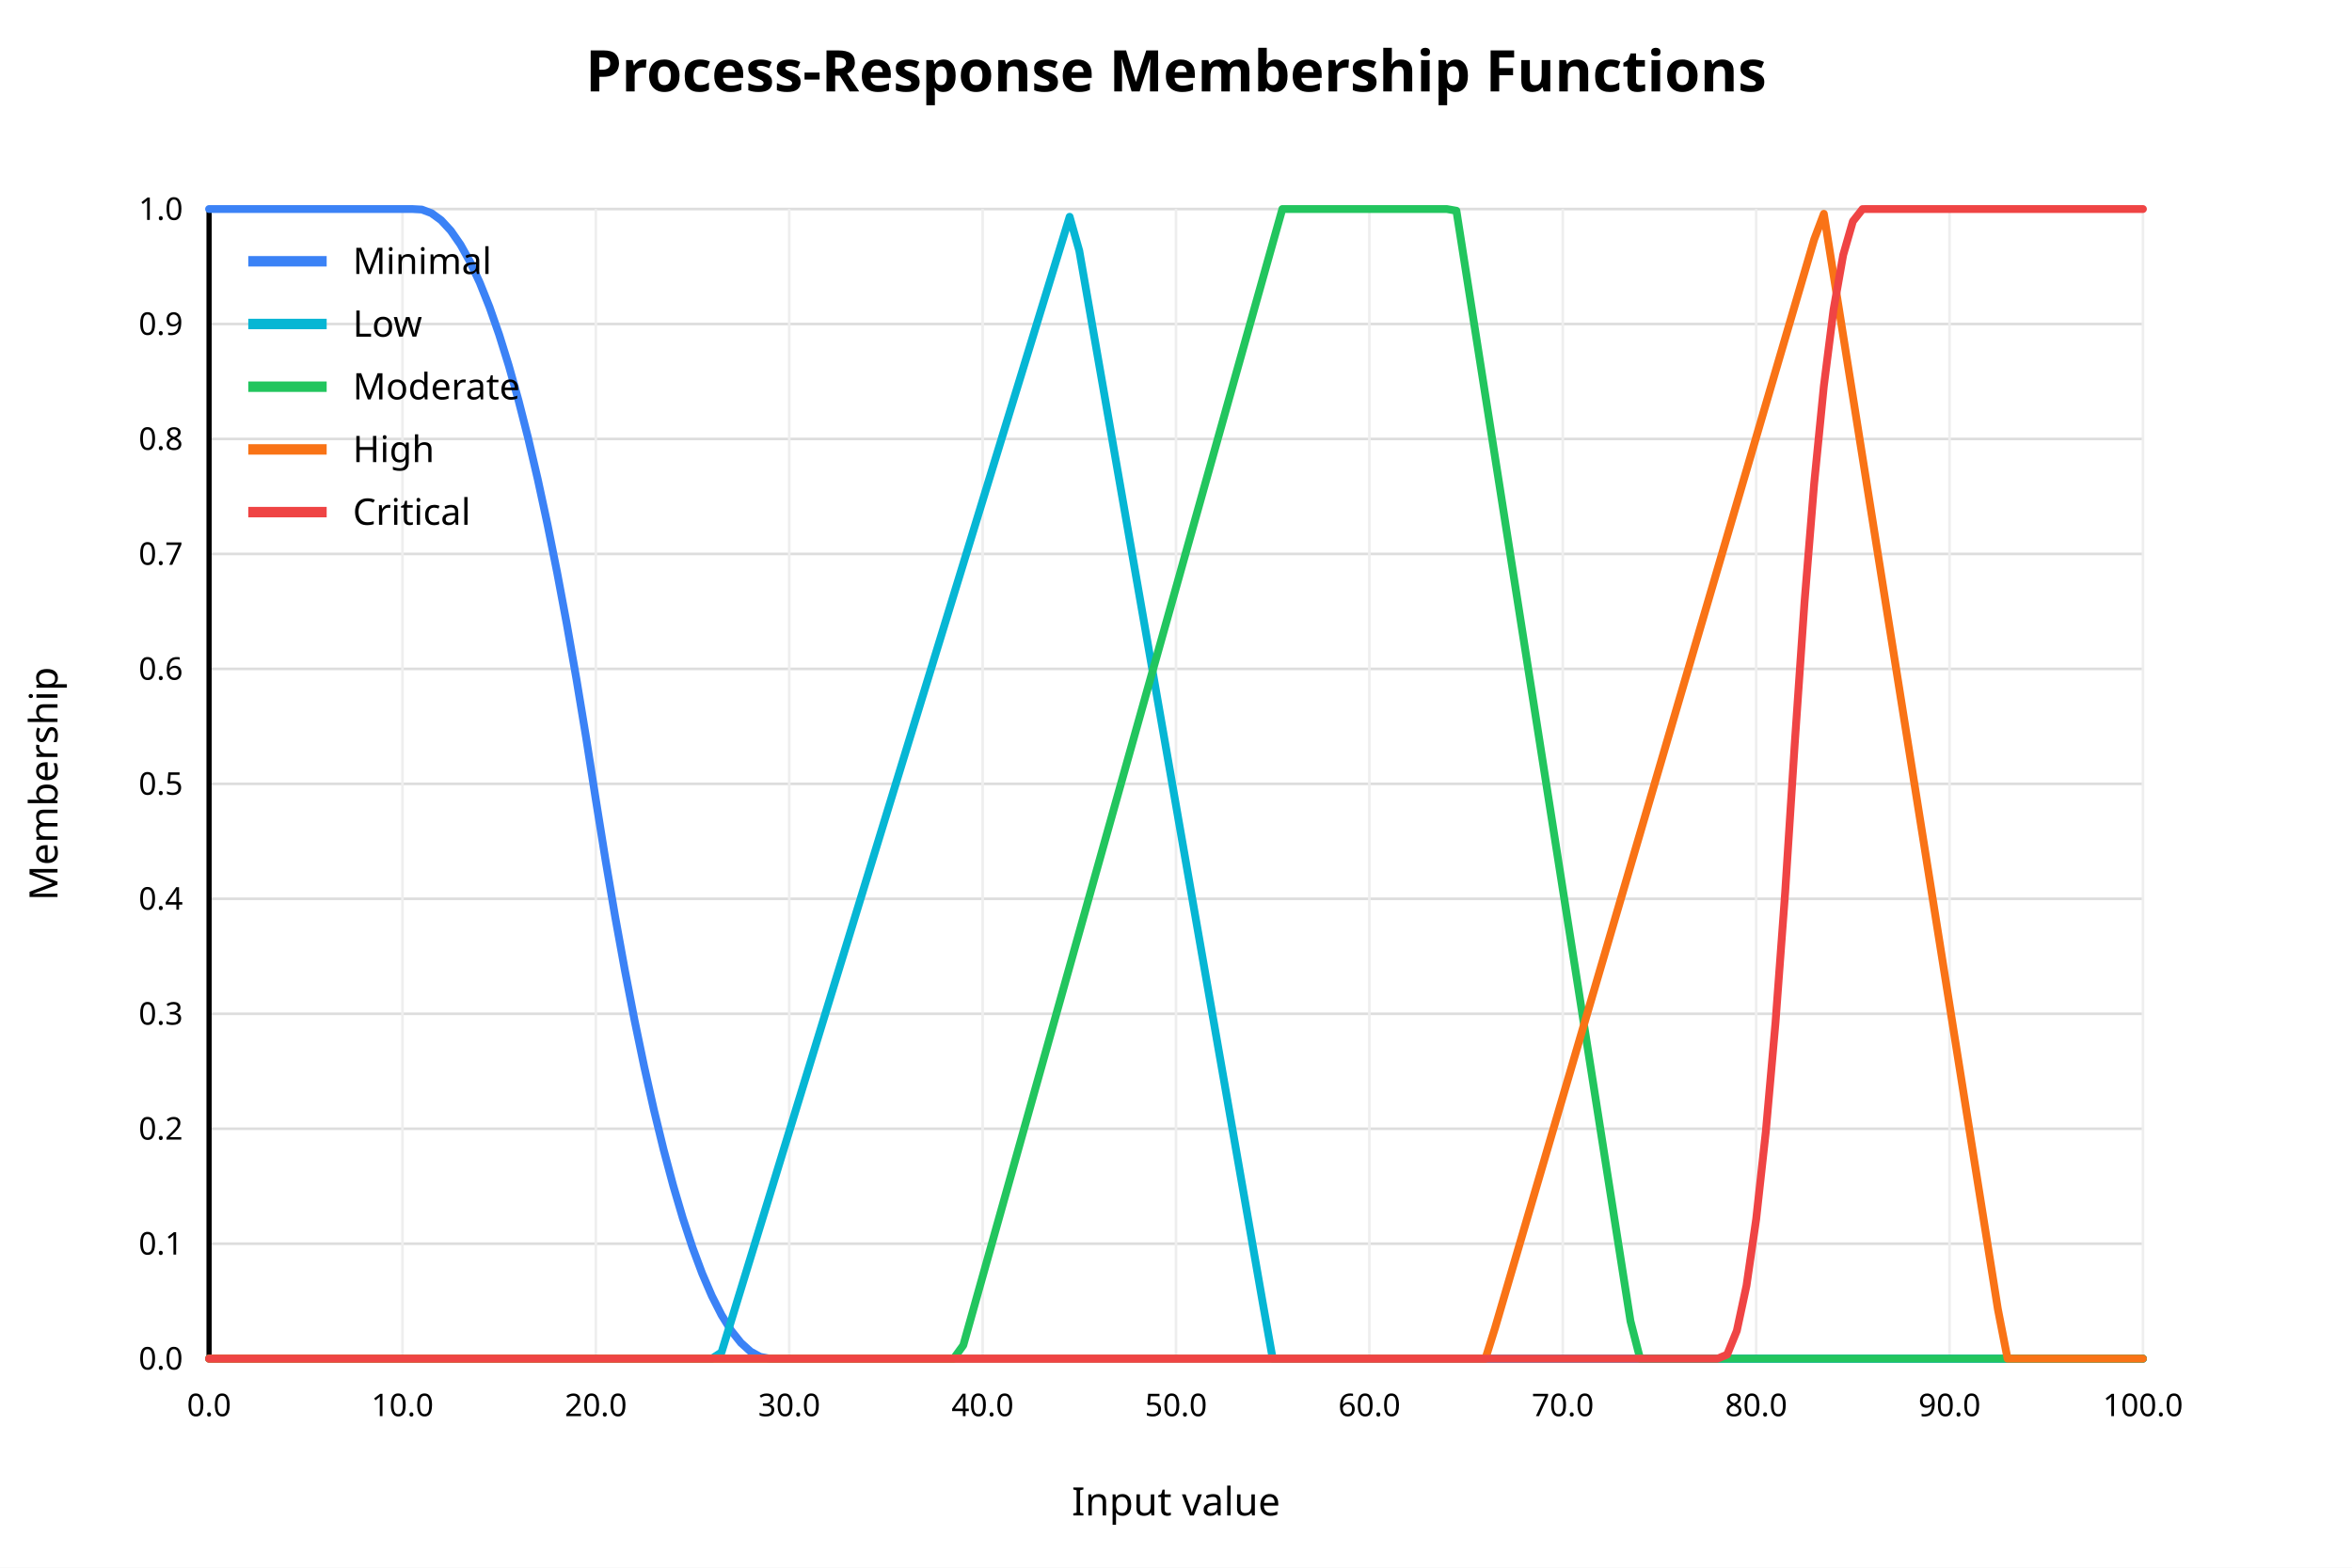
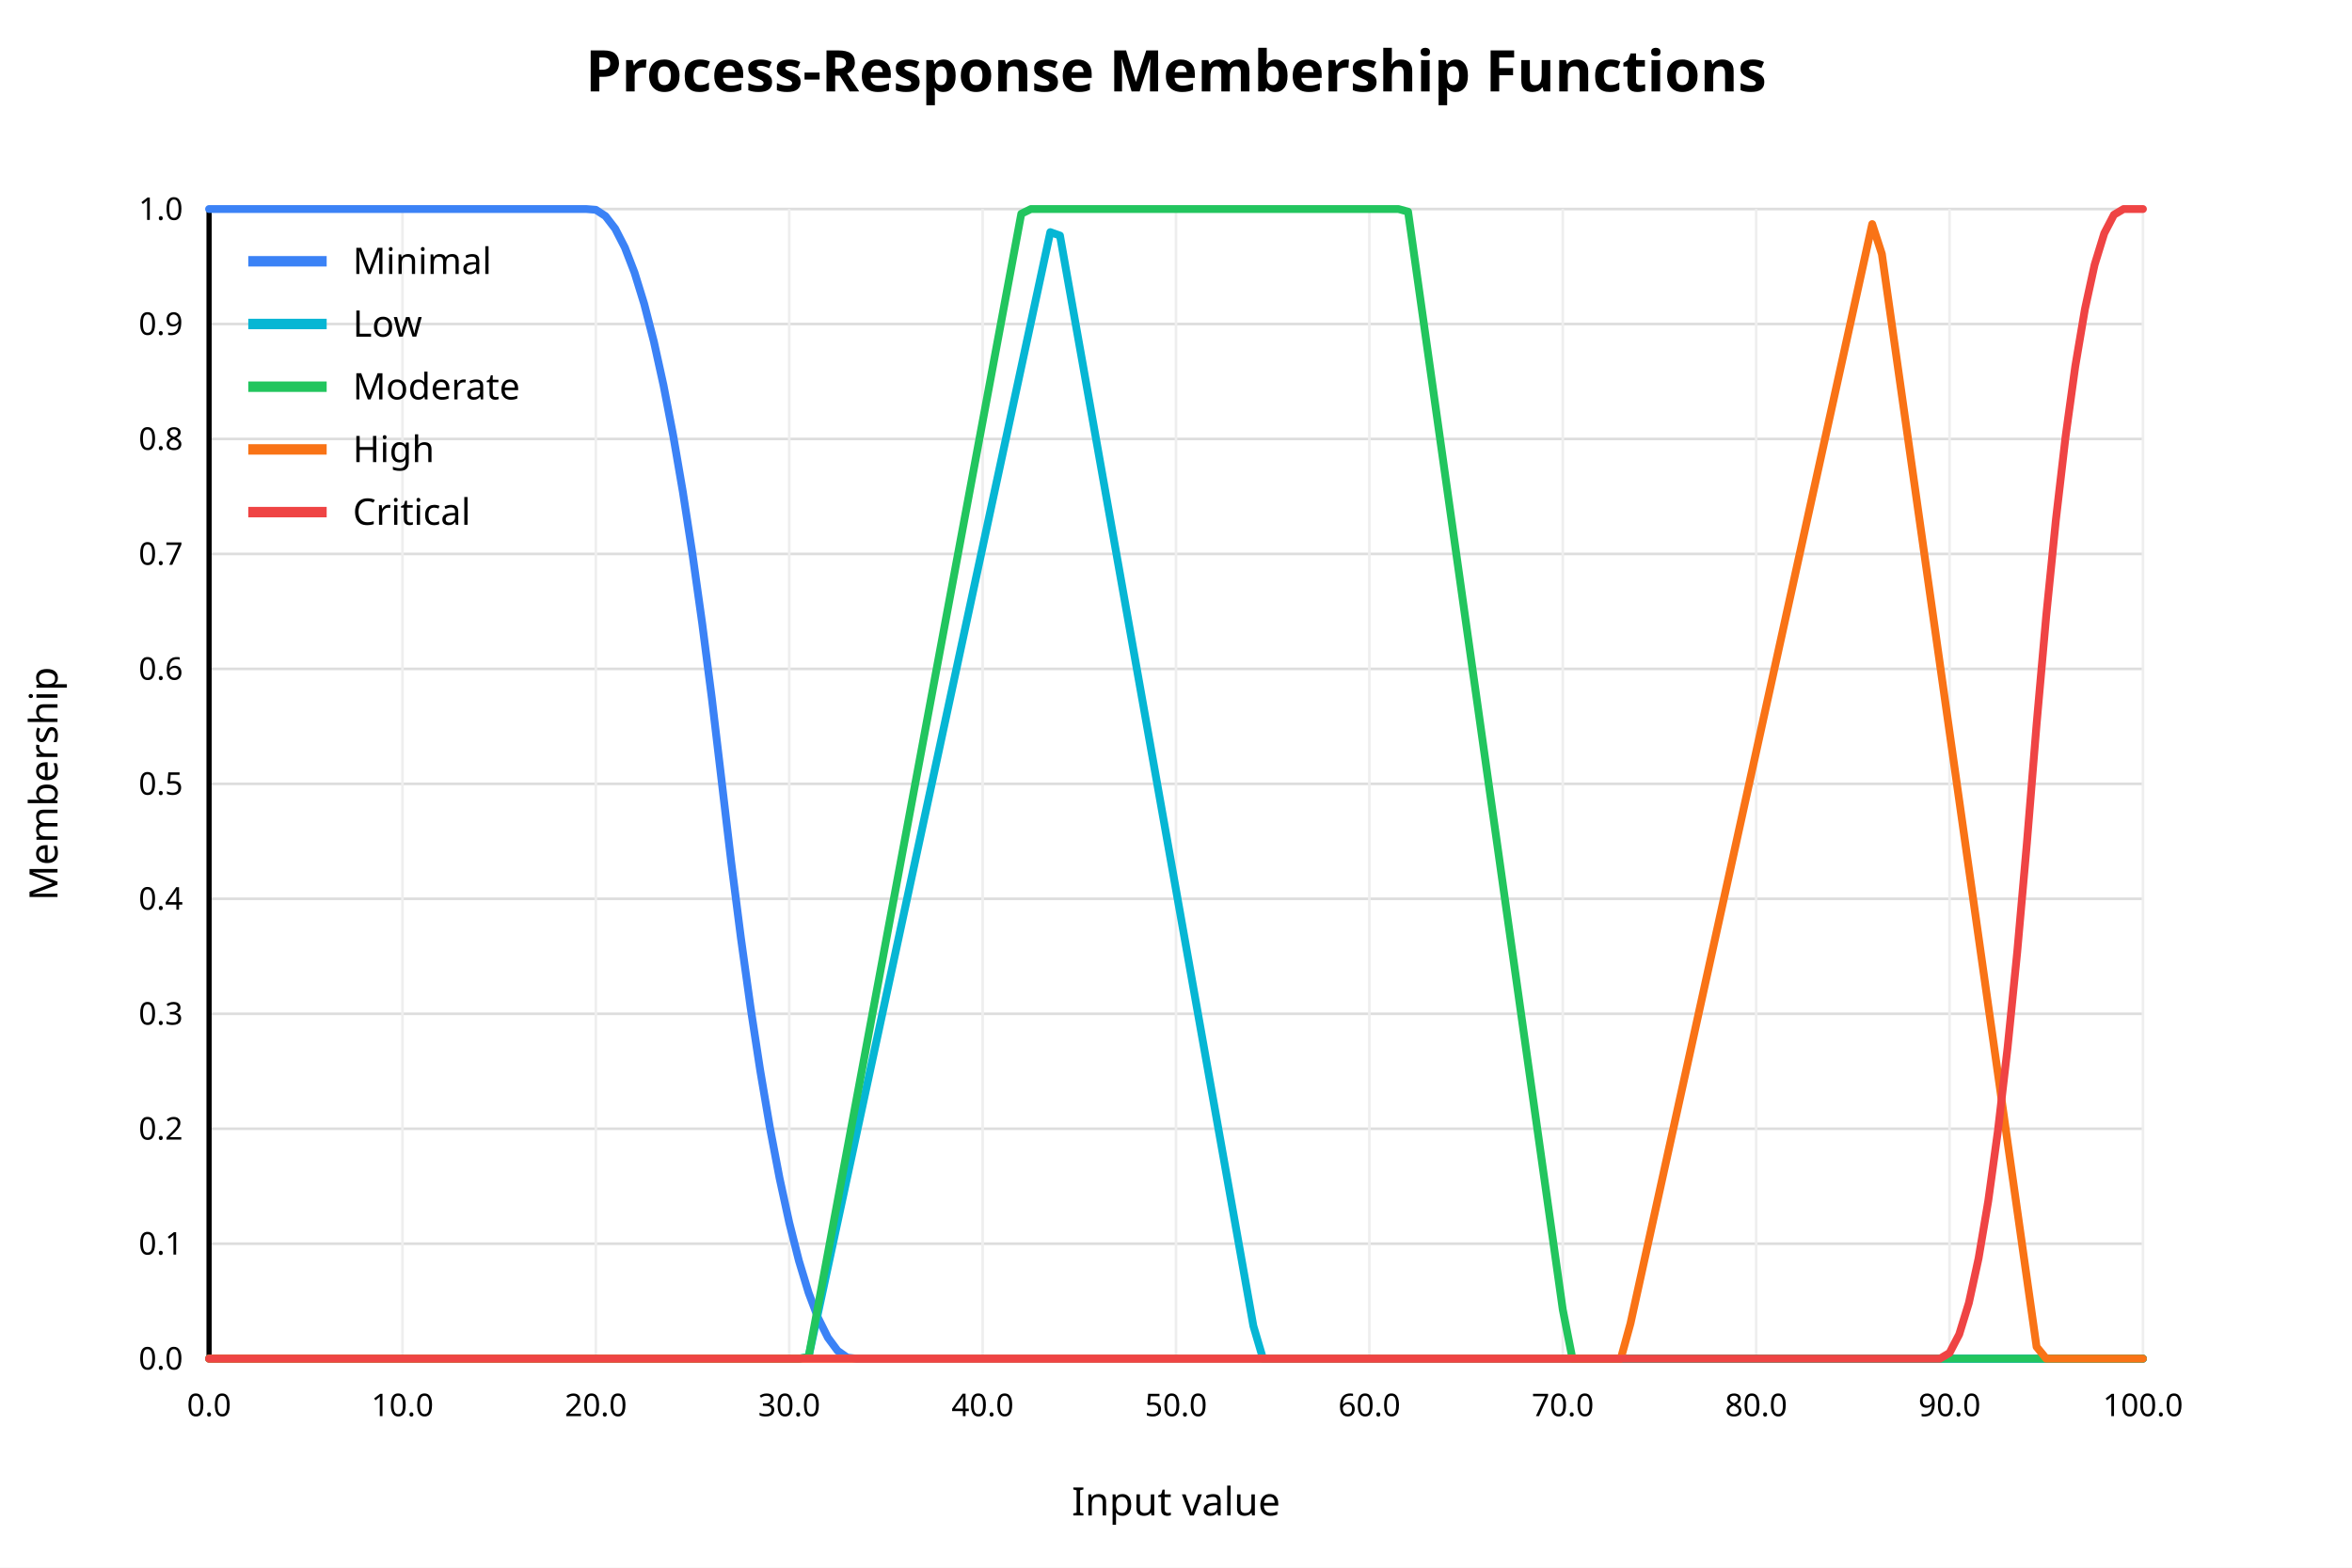
<svg xmlns="http://www.w3.org/2000/svg" width="900" height="600" viewBox="0 0 900 600">
  <rect x="0" y="0" width="900" height="600" fill="white" />
  <text x="450" y="35" text-anchor="middle" font-family="sans-serif" font-size="22" font-weight="bold" fill="black">Process-Response Membership Functions</text>
  <line x1="80" y1="520.00" x2="820" y2="520.00" stroke="#dddddd" stroke-width="1" />
  <text x="70" y="520.00" text-anchor="end" dominant-baseline="middle" font-family="sans-serif" font-size="12" fill="black">0.0</text>
  <line x1="80" y1="476.00" x2="820" y2="476.00" stroke="#dddddd" stroke-width="1" />
  <text x="70" y="476.00" text-anchor="end" dominant-baseline="middle" font-family="sans-serif" font-size="12" fill="black">0.1</text>
  <line x1="80" y1="432.00" x2="820" y2="432.00" stroke="#dddddd" stroke-width="1" />
  <text x="70" y="432.00" text-anchor="end" dominant-baseline="middle" font-family="sans-serif" font-size="12" fill="black">0.2</text>
  <line x1="80" y1="388.00" x2="820" y2="388.00" stroke="#dddddd" stroke-width="1" />
  <text x="70" y="388.00" text-anchor="end" dominant-baseline="middle" font-family="sans-serif" font-size="12" fill="black">0.3</text>
  <line x1="80" y1="344.00" x2="820" y2="344.00" stroke="#dddddd" stroke-width="1" />
  <text x="70" y="344.00" text-anchor="end" dominant-baseline="middle" font-family="sans-serif" font-size="12" fill="black">0.4</text>
  <line x1="80" y1="300.00" x2="820" y2="300.00" stroke="#dddddd" stroke-width="1" />
  <text x="70" y="300.00" text-anchor="end" dominant-baseline="middle" font-family="sans-serif" font-size="12" fill="black">0.5</text>
  <line x1="80" y1="256.00" x2="820" y2="256.00" stroke="#dddddd" stroke-width="1" />
  <text x="70" y="256.00" text-anchor="end" dominant-baseline="middle" font-family="sans-serif" font-size="12" fill="black">0.6</text>
  <line x1="80" y1="212.00" x2="820" y2="212.00" stroke="#dddddd" stroke-width="1" />
  <text x="70" y="212.00" text-anchor="end" dominant-baseline="middle" font-family="sans-serif" font-size="12" fill="black">0.7</text>
  <line x1="80" y1="168.00" x2="820" y2="168.00" stroke="#dddddd" stroke-width="1" />
  <text x="70" y="168.00" text-anchor="end" dominant-baseline="middle" font-family="sans-serif" font-size="12" fill="black">0.8</text>
  <line x1="80" y1="124.00" x2="820" y2="124.00" stroke="#dddddd" stroke-width="1" />
  <text x="70" y="124.00" text-anchor="end" dominant-baseline="middle" font-family="sans-serif" font-size="12" fill="black">0.9</text>
  <line x1="80" y1="80.00" x2="820" y2="80.00" stroke="#dddddd" stroke-width="1" />
  <text x="70" y="80.00" text-anchor="end" dominant-baseline="middle" font-family="sans-serif" font-size="12" fill="black">1.0</text>
  <line x1="80.00" y1="80" x2="80.00" y2="520" stroke="#eeeeee" stroke-width="1" />
  <text x="80.00" y="542" text-anchor="middle" font-family="sans-serif" font-size="12" fill="black">0.0</text>
  <line x1="154.00" y1="80" x2="154.00" y2="520" stroke="#eeeeee" stroke-width="1" />
  <text x="154.00" y="542" text-anchor="middle" font-family="sans-serif" font-size="12" fill="black">10.0</text>
  <line x1="228.00" y1="80" x2="228.00" y2="520" stroke="#eeeeee" stroke-width="1" />
  <text x="228.00" y="542" text-anchor="middle" font-family="sans-serif" font-size="12" fill="black">20.0</text>
  <line x1="302.00" y1="80" x2="302.00" y2="520" stroke="#eeeeee" stroke-width="1" />
  <text x="302.00" y="542" text-anchor="middle" font-family="sans-serif" font-size="12" fill="black">30.0</text>
  <line x1="376.00" y1="80" x2="376.00" y2="520" stroke="#eeeeee" stroke-width="1" />
  <text x="376.00" y="542" text-anchor="middle" font-family="sans-serif" font-size="12" fill="black">40.0</text>
  <line x1="450.00" y1="80" x2="450.00" y2="520" stroke="#eeeeee" stroke-width="1" />
  <text x="450.00" y="542" text-anchor="middle" font-family="sans-serif" font-size="12" fill="black">50.0</text>
  <line x1="524.00" y1="80" x2="524.00" y2="520" stroke="#eeeeee" stroke-width="1" />
  <text x="524.00" y="542" text-anchor="middle" font-family="sans-serif" font-size="12" fill="black">60.0</text>
  <line x1="598.00" y1="80" x2="598.00" y2="520" stroke="#eeeeee" stroke-width="1" />
  <text x="598.00" y="542" text-anchor="middle" font-family="sans-serif" font-size="12" fill="black">70.0</text>
  <line x1="672.00" y1="80" x2="672.00" y2="520" stroke="#eeeeee" stroke-width="1" />
  <text x="672.00" y="542" text-anchor="middle" font-family="sans-serif" font-size="12" fill="black">80.0</text>
  <line x1="746.00" y1="80" x2="746.00" y2="520" stroke="#eeeeee" stroke-width="1" />
  <text x="746.00" y="542" text-anchor="middle" font-family="sans-serif" font-size="12" fill="black">90.0</text>
  <line x1="820.00" y1="80" x2="820.00" y2="520" stroke="#eeeeee" stroke-width="1" />
  <text x="820.00" y="542" text-anchor="middle" font-family="sans-serif" font-size="12" fill="black">100.0</text>
  <line x1="80" y1="520" x2="820" y2="520" stroke="black" stroke-width="2" />
  <line x1="80" y1="80" x2="80" y2="520" stroke="black" stroke-width="2" />
  <text x="450" y="580" text-anchor="middle" font-family="sans-serif" font-size="15" fill="black">Input value</text>
  <text x="22" y="300" text-anchor="middle" font-family="sans-serif" font-size="15" fill="black" transform="rotate(-90 22 300)">Membership</text>
-   <polyline fill="none" stroke="#3b82f6" stroke-width="3" stroke-linejoin="round" stroke-linecap="round" points="80.00,80.00 83.70,80.00 87.40,80.00 91.10,80.00 94.80,80.00 98.50,80.00 102.20,80.00 105.90,80.00 109.60,80.00 113.30,80.00 117.00,80.00 120.70,80.00 124.40,80.00 128.10,80.00 131.80,80.00 135.50,80.00 139.20,80.00 142.90,80.00 146.60,80.00 150.30,80.00 154.00,80.00 157.70,80.00 161.40,80.20 165.10,81.58 168.80,84.28 172.50,88.29 176.20,93.62 179.90,100.26 183.60,108.22 187.30,117.49 191.00,128.07 194.70,139.97 198.40,153.18 202.10,167.71 205.80,183.55 209.50,200.70 213.20,219.17 216.90,238.95 220.60,260.05 224.30,282.46 228.00,306.10 231.70,329.16 235.40,350.90 239.10,371.32 242.80,390.43 246.50,408.23 250.20,424.71 253.90,439.88 257.60,453.74 261.30,466.28 265.00,477.50 268.70,487.42 272.40,496.01 276.10,503.30 279.80,509.27 283.50,513.92 287.20,517.26 290.90,519.29 294.60,520.00 298.30,520.00 302.00,520.00 305.70,520.00 309.40,520.00 313.10,520.00 316.80,520.00 320.50,520.00 324.20,520.00 327.90,520.00 331.60,520.00 335.30,520.00 339.00,520.00 342.70,520.00 346.40,520.00 350.10,520.00 353.80,520.00 357.50,520.00 361.20,520.00 364.90,520.00 368.60,520.00 372.30,520.00 376.00,520.00 379.70,520.00 383.40,520.00 387.10,520.00 390.80,520.00 394.50,520.00 398.20,520.00 401.90,520.00 405.60,520.00 409.30,520.00 413.00,520.00 416.70,520.00 420.40,520.00 424.10,520.00 427.80,520.00 431.50,520.00 435.20,520.00 438.90,520.00 442.60,520.00 446.30,520.00 450.00,520.00 453.70,520.00 457.40,520.00 461.10,520.00 464.80,520.00 468.50,520.00 472.20,520.00 475.90,520.00 479.60,520.00 483.30,520.00 487.00,520.00 490.70,520.00 494.40,520.00 498.10,520.00 501.80,520.00 505.50,520.00 509.20,520.00 512.90,520.00 516.60,520.00 520.30,520.00 524.00,520.00 527.70,520.00 531.40,520.00 535.10,520.00 538.80,520.00 542.50,520.00 546.20,520.00 549.90,520.00 553.60,520.00 557.30,520.00 561.00,520.00 564.70,520.00 568.40,520.00 572.10,520.00 575.80,520.00 579.50,520.00 583.20,520.00 586.90,520.00 590.60,520.00 594.30,520.00 598.00,520.00 601.70,520.00 605.40,520.00 609.10,520.00 612.80,520.00 616.50,520.00 620.20,520.00 623.90,520.00 627.60,520.00 631.30,520.00 635.00,520.00 638.70,520.00 642.40,520.00 646.10,520.00 649.80,520.00 653.50,520.00 657.20,520.00 660.90,520.00 664.60,520.00 668.30,520.00 672.00,520.00 675.70,520.00 679.40,520.00 683.10,520.00 686.80,520.00 690.50,520.00 694.20,520.00 697.90,520.00 701.60,520.00 705.30,520.00 709.00,520.00 712.70,520.00 716.40,520.00 720.10,520.00 723.80,520.00 727.50,520.00 731.20,520.00 734.90,520.00 738.60,520.00 742.30,520.00 746.00,520.00 749.70,520.00 753.40,520.00 757.10,520.00 760.80,520.00 764.50,520.00 768.20,520.00 771.90,520.00 775.60,520.00 779.30,520.00 783.00,520.00 786.70,520.00 790.40,520.00 794.10,520.00 797.80,520.00 801.50,520.00 805.20,520.00 808.90,520.00 812.60,520.00 816.30,520.00 820.00,520.00" />
+   <polyline fill="none" stroke="#3b82f6" stroke-width="3" stroke-linejoin="round" stroke-linecap="round" points="80.00,80.00 83.70,80.00 87.40,80.00 91.10,80.00 94.80,80.00 98.50,80.00 102.20,80.00 105.90,80.00 109.60,80.00 113.30,80.00 117.00,80.00 120.70,80.00 124.40,80.00 128.10,80.00 131.80,80.00 135.50,80.00 139.20,80.00 142.90,80.00 146.60,80.00 150.30,80.00 154.00,80.00 157.70,80.00 161.40,80.00 165.10,80.00 168.80,80.00 172.50,80.00 176.20,80.00 179.90,80.00 183.60,80.00 187.30,80.00 191.00,80.00 194.70,80.00 198.40,80.00 202.10,80.00 205.80,80.00 209.50,80.00 213.20,80.00 216.90,80.00 220.60,80.00 224.30,80.00 228.00,80.30 231.70,82.71 235.40,87.52 239.10,94.72 242.80,104.32 246.50,116.31 250.20,130.70 253.90,147.49 257.60,166.68 261.30,188.27 265.00,212.25 268.70,238.63 272.40,267.40 276.10,298.58 279.80,329.96 283.50,358.94 287.20,385.53 290.90,409.72 294.60,431.52 298.30,450.92 302.00,467.92 305.70,482.52 309.40,494.73 313.10,504.54 316.80,511.95 320.50,516.96 324.20,519.58 327.90,520.00 331.60,520.00 335.30,520.00 339.00,520.00 342.70,520.00 346.40,520.00 350.10,520.00 353.80,520.00 357.50,520.00 361.20,520.00 364.90,520.00 368.60,520.00 372.30,520.00 376.00,520.00 379.70,520.00 383.40,520.00 387.10,520.00 390.80,520.00 394.50,520.00 398.20,520.00 401.90,520.00 405.60,520.00 409.30,520.00 413.00,520.00 416.70,520.00 420.40,520.00 424.10,520.00 427.80,520.00 431.50,520.00 435.20,520.00 438.90,520.00 442.60,520.00 446.30,520.00 450.00,520.00 453.70,520.00 457.40,520.00 461.10,520.00 464.80,520.00 468.50,520.00 472.20,520.00 475.90,520.00 479.60,520.00 483.30,520.00 487.00,520.00 490.70,520.00 494.40,520.00 498.10,520.00 501.80,520.00 505.50,520.00 509.20,520.00 512.90,520.00 516.60,520.00 520.30,520.00 524.00,520.00 527.70,520.00 531.40,520.00 535.10,520.00 538.80,520.00 542.50,520.00 546.20,520.00 549.90,520.00 553.60,520.00 557.30,520.00 561.00,520.00 564.70,520.00 568.40,520.00 572.10,520.00 575.80,520.00 579.50,520.00 583.20,520.00 586.90,520.00 590.60,520.00 594.30,520.00 598.00,520.00 601.70,520.00 605.40,520.00 609.10,520.00 612.80,520.00 616.50,520.00 620.20,520.00 623.90,520.00 627.60,520.00 631.30,520.00 635.00,520.00 638.70,520.00 642.40,520.00 646.10,520.00 649.80,520.00 653.50,520.00 657.20,520.00 660.90,520.00 664.60,520.00 668.30,520.00 672.00,520.00 675.70,520.00 679.40,520.00 683.10,520.00 686.80,520.00 690.50,520.00 694.20,520.00 697.90,520.00 701.60,520.00 705.30,520.00 709.00,520.00 712.70,520.00 716.40,520.00 720.10,520.00 723.80,520.00 727.50,520.00 731.20,520.00 734.90,520.00 738.60,520.00 742.30,520.00 746.00,520.00 749.70,520.00 753.40,520.00 757.10,520.00 760.80,520.00 764.50,520.00 768.20,520.00 771.90,520.00 775.60,520.00 779.30,520.00 783.00,520.00 786.70,520.00 790.40,520.00 794.10,520.00 797.80,520.00 801.50,520.00 805.20,520.00 808.90,520.00 812.60,520.00 816.30,520.00 820.00,520.00" />
  <line x1="95" y1="100" x2="125" y2="100" stroke="#3b82f6" stroke-width="4" />
  <text x="135" y="100" dominant-baseline="middle" font-family="sans-serif" font-size="14" fill="black">Minimal</text>
-   <polyline fill="none" stroke="#06b6d4" stroke-width="3" stroke-linejoin="round" stroke-linecap="round" points="80.00,520.00 83.70,520.00 87.40,520.00 91.10,520.00 94.80,520.00 98.50,520.00 102.20,520.00 105.90,520.00 109.60,520.00 113.30,520.00 117.00,520.00 120.70,520.00 124.40,520.00 128.10,520.00 131.80,520.00 135.50,520.00 139.20,520.00 142.90,520.00 146.60,520.00 150.30,520.00 154.00,520.00 157.70,520.00 161.40,520.00 165.10,520.00 168.80,520.00 172.50,520.00 176.20,520.00 179.90,520.00 183.60,520.00 187.30,520.00 191.00,520.00 194.70,520.00 198.40,520.00 202.10,520.00 205.80,520.00 209.50,520.00 213.20,520.00 216.90,520.00 220.60,520.00 224.30,520.00 228.00,520.00 231.70,520.00 235.40,520.00 239.10,520.00 242.80,520.00 246.50,520.00 250.20,520.00 253.90,520.00 257.60,520.00 261.30,520.00 265.00,520.00 268.70,520.00 272.40,520.00 276.10,517.55 279.80,505.47 283.50,493.40 287.20,481.33 290.90,469.26 294.60,457.19 298.30,445.11 302.00,433.04 305.70,420.97 309.40,408.90 313.10,396.83 316.80,384.75 320.50,372.68 324.20,360.61 327.90,348.54 331.60,336.47 335.30,324.40 339.00,312.32 342.70,300.25 346.40,288.18 350.10,276.11 353.80,264.04 357.50,251.96 361.20,239.89 364.90,227.82 368.60,215.75 372.30,203.68 376.00,191.60 379.70,179.53 383.40,167.46 387.10,155.39 390.80,143.32 394.50,131.24 398.20,119.17 401.90,107.10 405.60,95.03 409.30,82.96 413.00,96.03 416.70,117.25 420.40,138.47 424.10,159.69 427.80,180.91 431.50,202.14 435.20,223.36 438.90,244.58 442.60,265.80 446.30,287.03 450.00,308.25 453.70,329.47 457.40,350.69 461.10,371.92 464.80,393.14 468.50,414.36 472.20,435.58 475.90,456.81 479.60,478.03 483.30,499.25 487.00,520.00 490.70,520.00 494.40,520.00 498.10,520.00 501.80,520.00 505.50,520.00 509.20,520.00 512.90,520.00 516.60,520.00 520.30,520.00 524.00,520.00 527.70,520.00 531.40,520.00 535.10,520.00 538.80,520.00 542.50,520.00 546.20,520.00 549.90,520.00 553.60,520.00 557.30,520.00 561.00,520.00 564.70,520.00 568.40,520.00 572.10,520.00 575.80,520.00 579.50,520.00 583.20,520.00 586.90,520.00 590.60,520.00 594.30,520.00 598.00,520.00 601.70,520.00 605.40,520.00 609.10,520.00 612.80,520.00 616.50,520.00 620.20,520.00 623.90,520.00 627.60,520.00 631.30,520.00 635.00,520.00 638.70,520.00 642.40,520.00 646.10,520.00 649.80,520.00 653.50,520.00 657.20,520.00 660.90,520.00 664.60,520.00 668.30,520.00 672.00,520.00 675.70,520.00 679.40,520.00 683.10,520.00 686.80,520.00 690.50,520.00 694.20,520.00 697.90,520.00 701.60,520.00 705.30,520.00 709.00,520.00 712.70,520.00 716.40,520.00 720.10,520.00 723.80,520.00 727.50,520.00 731.20,520.00 734.90,520.00 738.60,520.00 742.30,520.00 746.00,520.00 749.70,520.00 753.40,520.00 757.10,520.00 760.80,520.00 764.50,520.00 768.20,520.00 771.90,520.00 775.60,520.00 779.30,520.00 783.00,520.00 786.70,520.00 790.40,520.00 794.10,520.00 797.80,520.00 801.50,520.00 805.20,520.00 808.90,520.00 812.60,520.00 816.30,520.00 820.00,520.00" />
+   <polyline fill="none" stroke="#06b6d4" stroke-width="3" stroke-linejoin="round" stroke-linecap="round" points="80.00,520.00 83.70,520.00 87.40,520.00 91.10,520.00 94.80,520.00 98.50,520.00 102.20,520.00 105.90,520.00 109.60,520.00 113.30,520.00 117.00,520.00 120.70,520.00 124.40,520.00 128.10,520.00 131.80,520.00 135.50,520.00 139.20,520.00 142.90,520.00 146.60,520.00 150.30,520.00 154.00,520.00 157.70,520.00 161.40,520.00 165.10,520.00 168.80,520.00 172.50,520.00 176.20,520.00 179.90,520.00 183.60,520.00 187.30,520.00 191.00,520.00 194.70,520.00 198.40,520.00 202.10,520.00 205.80,520.00 209.50,520.00 213.20,520.00 216.90,520.00 220.60,520.00 224.30,520.00 228.00,520.00 231.70,520.00 235.40,520.00 239.10,520.00 242.80,520.00 246.50,520.00 250.20,520.00 253.90,520.00 257.60,520.00 261.30,520.00 265.00,520.00 268.70,520.00 272.40,520.00 276.10,520.00 279.80,520.00 283.50,520.00 287.20,520.00 290.90,520.00 294.60,520.00 298.30,520.00 302.00,520.00 305.70,520.00 309.40,519.37 313.10,502.15 316.80,484.93 320.50,467.70 324.20,450.48 327.90,433.26 331.60,416.04 335.30,398.82 339.00,381.60 342.70,364.38 346.40,347.16 350.10,329.94 353.80,312.71 357.50,295.49 361.20,278.27 364.90,261.05 368.60,243.83 372.30,226.61 376.00,209.39 379.70,192.17 383.40,174.95 387.10,157.72 390.80,140.50 394.50,123.28 398.20,106.06 401.90,88.84 405.60,90.15 409.30,111.02 413.00,131.89 416.70,152.75 420.40,173.62 424.10,194.48 427.80,215.35 431.50,236.21 435.20,257.08 438.90,277.95 442.60,298.81 446.30,319.68 450.00,340.54 453.70,361.41 457.40,382.28 461.10,403.14 464.80,424.01 468.50,444.87 472.20,465.74 475.90,486.60 479.60,507.47 483.30,520.00 487.00,520.00 490.70,520.00 494.40,520.00 498.10,520.00 501.80,520.00 505.50,520.00 509.20,520.00 512.90,520.00 516.60,520.00 520.30,520.00 524.00,520.00 527.70,520.00 531.40,520.00 535.10,520.00 538.80,520.00 542.50,520.00 546.20,520.00 549.90,520.00 553.60,520.00 557.30,520.00 561.00,520.00 564.70,520.00 568.40,520.00 572.10,520.00 575.80,520.00 579.50,520.00 583.20,520.00 586.90,520.00 590.60,520.00 594.30,520.00 598.00,520.00 601.70,520.00 605.40,520.00 609.10,520.00 612.80,520.00 616.50,520.00 620.20,520.00 623.90,520.00 627.60,520.00 631.30,520.00 635.00,520.00 638.70,520.00 642.40,520.00 646.10,520.00 649.80,520.00 653.50,520.00 657.20,520.00 660.90,520.00 664.60,520.00 668.30,520.00 672.00,520.00 675.70,520.00 679.40,520.00 683.10,520.00 686.80,520.00 690.50,520.00 694.20,520.00 697.90,520.00 701.60,520.00 705.30,520.00 709.00,520.00 712.70,520.00 716.40,520.00 720.10,520.00 723.80,520.00 727.50,520.00 731.20,520.00 734.90,520.00 738.60,520.00 742.30,520.00 746.00,520.00 749.70,520.00 753.40,520.00 757.10,520.00 760.80,520.00 764.50,520.00 768.20,520.00 771.90,520.00 775.60,520.00 779.30,520.00 783.00,520.00 786.70,520.00 790.40,520.00 794.10,520.00 797.80,520.00 801.50,520.00 805.20,520.00 808.90,520.00 812.60,520.00 816.30,520.00 820.00,520.00" />
  <line x1="95" y1="124" x2="125" y2="124" stroke="#06b6d4" stroke-width="4" />
  <text x="135" y="124" dominant-baseline="middle" font-family="sans-serif" font-size="14" fill="black">Low</text>
-   <polyline fill="none" stroke="#22c55e" stroke-width="3" stroke-linejoin="round" stroke-linecap="round" points="80.00,520.00 83.70,520.00 87.40,520.00 91.10,520.00 94.80,520.00 98.50,520.00 102.20,520.00 105.90,520.00 109.60,520.00 113.30,520.00 117.00,520.00 120.70,520.00 124.40,520.00 128.10,520.00 131.80,520.00 135.50,520.00 139.20,520.00 142.90,520.00 146.60,520.00 150.30,520.00 154.00,520.00 157.70,520.00 161.40,520.00 165.10,520.00 168.80,520.00 172.50,520.00 176.20,520.00 179.90,520.00 183.60,520.00 187.30,520.00 191.00,520.00 194.70,520.00 198.40,520.00 202.10,520.00 205.80,520.00 209.50,520.00 213.20,520.00 216.90,520.00 220.60,520.00 224.30,520.00 228.00,520.00 231.70,520.00 235.40,520.00 239.10,520.00 242.80,520.00 246.50,520.00 250.20,520.00 253.90,520.00 257.60,520.00 261.30,520.00 265.00,520.00 268.70,520.00 272.40,520.00 276.10,520.00 279.80,520.00 283.50,520.00 287.20,520.00 290.90,520.00 294.60,520.00 298.30,520.00 302.00,520.00 305.70,520.00 309.40,520.00 313.10,520.00 316.80,520.00 320.50,520.00 324.20,520.00 327.90,520.00 331.60,520.00 335.30,520.00 339.00,520.00 342.70,520.00 346.40,520.00 350.10,520.00 353.80,520.00 357.50,520.00 361.20,520.00 364.90,520.00 368.60,514.89 372.30,501.71 376.00,488.53 379.70,475.35 383.40,462.17 387.10,448.99 390.80,435.81 394.50,422.63 398.20,409.45 401.90,396.27 405.60,383.09 409.30,369.91 413.00,356.73 416.70,343.55 420.40,330.37 424.10,317.19 427.80,304.01 431.50,290.83 435.20,277.65 438.90,264.47 442.60,251.29 446.30,238.11 450.00,224.93 453.70,211.74 457.40,198.56 461.10,185.38 464.80,172.20 468.50,159.02 472.20,145.84 475.90,132.66 479.60,119.48 483.30,106.30 487.00,93.12 490.70,80.00 494.40,80.00 498.10,80.00 501.80,80.00 505.50,80.00 509.20,80.00 512.90,80.00 516.60,80.00 520.30,80.00 524.00,80.00 527.70,80.00 531.40,80.00 535.10,80.00 538.80,80.00 542.50,80.00 546.20,80.00 549.90,80.00 553.60,80.00 557.30,80.66 561.00,104.27 564.70,127.87 568.40,151.48 572.10,175.09 575.80,198.70 579.50,222.30 583.20,245.91 586.90,269.52 590.60,293.12 594.30,316.73 598.00,340.34 601.70,363.94 605.40,387.55 609.10,411.16 612.80,434.76 616.50,458.37 620.20,481.98 623.90,505.59 627.60,520.00 631.30,520.00 635.00,520.00 638.70,520.00 642.40,520.00 646.10,520.00 649.80,520.00 653.50,520.00 657.20,520.00 660.90,520.00 664.60,520.00 668.30,520.00 672.00,520.00 675.70,520.00 679.40,520.00 683.10,520.00 686.80,520.00 690.50,520.00 694.20,520.00 697.90,520.00 701.60,520.00 705.30,520.00 709.00,520.00 712.70,520.00 716.40,520.00 720.10,520.00 723.80,520.00 727.50,520.00 731.20,520.00 734.90,520.00 738.60,520.00 742.30,520.00 746.00,520.00 749.70,520.00 753.40,520.00 757.10,520.00 760.80,520.00 764.50,520.00 768.20,520.00 771.90,520.00 775.60,520.00 779.30,520.00 783.00,520.00 786.70,520.00 790.40,520.00 794.10,520.00 797.80,520.00 801.50,520.00 805.20,520.00 808.90,520.00 812.60,520.00 816.30,520.00 820.00,520.00" />
+   <polyline fill="none" stroke="#22c55e" stroke-width="3" stroke-linejoin="round" stroke-linecap="round" points="80.00,520.00 83.70,520.00 87.40,520.00 91.10,520.00 94.80,520.00 98.50,520.00 102.20,520.00 105.90,520.00 109.60,520.00 113.30,520.00 117.00,520.00 120.70,520.00 124.40,520.00 128.10,520.00 131.80,520.00 135.50,520.00 139.20,520.00 142.90,520.00 146.60,520.00 150.30,520.00 154.00,520.00 157.70,520.00 161.40,520.00 165.10,520.00 168.80,520.00 172.50,520.00 176.20,520.00 179.90,520.00 183.60,520.00 187.30,520.00 191.00,520.00 194.70,520.00 198.40,520.00 202.10,520.00 205.80,520.00 209.50,520.00 213.20,520.00 216.90,520.00 220.60,520.00 224.30,520.00 228.00,520.00 231.70,520.00 235.40,520.00 239.10,520.00 242.80,520.00 246.50,520.00 250.20,520.00 253.90,520.00 257.60,520.00 261.30,520.00 265.00,520.00 268.70,520.00 272.40,520.00 276.10,520.00 279.80,520.00 283.50,520.00 287.20,520.00 290.90,520.00 294.60,520.00 298.30,520.00 302.00,520.00 305.70,520.00 309.40,519.39 313.10,499.50 316.80,479.61 320.50,459.72 324.20,439.83 327.90,419.94 331.60,400.05 335.30,380.16 339.00,360.27 342.70,340.38 346.40,320.49 350.10,300.60 353.80,280.71 357.50,260.82 361.20,240.93 364.90,221.04 368.60,201.15 372.30,181.26 376.00,161.37 379.70,141.48 383.40,121.59 387.10,101.70 390.80,81.81 394.50,80.00 398.20,80.00 401.90,80.00 405.60,80.00 409.30,80.00 413.00,80.00 416.70,80.00 420.40,80.00 424.10,80.00 427.80,80.00 431.50,80.00 435.20,80.00 438.90,80.00 442.60,80.00 446.30,80.00 450.00,80.00 453.70,80.00 457.40,80.00 461.10,80.00 464.80,80.00 468.50,80.00 472.20,80.00 475.90,80.00 479.60,80.00 483.30,80.00 487.00,80.00 490.70,80.00 494.40,80.00 498.10,80.00 501.80,80.00 505.50,80.00 509.20,80.00 512.90,80.00 516.60,80.00 520.30,80.00 524.00,80.00 527.70,80.00 531.40,80.00 535.10,80.00 538.80,81.02 542.50,107.28 546.20,133.55 549.90,159.81 553.60,186.07 557.30,212.33 561.00,238.60 564.70,264.86 568.40,291.12 572.10,317.38 575.80,343.65 579.50,369.91 583.20,396.17 586.90,422.43 590.60,448.69 594.30,474.96 598.00,501.22 601.70,520.00 605.40,520.00 609.10,520.00 612.80,520.00 616.50,520.00 620.20,520.00 623.90,520.00 627.60,520.00 631.30,520.00 635.00,520.00 638.70,520.00 642.40,520.00 646.10,520.00 649.80,520.00 653.50,520.00 657.20,520.00 660.90,520.00 664.60,520.00 668.30,520.00 672.00,520.00 675.70,520.00 679.40,520.00 683.10,520.00 686.80,520.00 690.50,520.00 694.20,520.00 697.90,520.00 701.60,520.00 705.30,520.00 709.00,520.00 712.70,520.00 716.40,520.00 720.10,520.00 723.80,520.00 727.50,520.00 731.20,520.00 734.90,520.00 738.60,520.00 742.30,520.00 746.00,520.00 749.70,520.00 753.40,520.00 757.10,520.00 760.80,520.00 764.50,520.00 768.20,520.00 771.90,520.00 775.60,520.00 779.30,520.00 783.00,520.00 786.70,520.00 790.40,520.00 794.10,520.00 797.80,520.00 801.50,520.00 805.20,520.00 808.90,520.00 812.60,520.00 816.30,520.00 820.00,520.00" />
  <line x1="95" y1="148" x2="125" y2="148" stroke="#22c55e" stroke-width="4" />
  <text x="135" y="148" dominant-baseline="middle" font-family="sans-serif" font-size="14" fill="black">Moderate</text>
-   <polyline fill="none" stroke="#f97316" stroke-width="3" stroke-linejoin="round" stroke-linecap="round" points="80.00,520.00 83.70,520.00 87.40,520.00 91.10,520.00 94.80,520.00 98.50,520.00 102.20,520.00 105.90,520.00 109.60,520.00 113.30,520.00 117.00,520.00 120.70,520.00 124.40,520.00 128.10,520.00 131.80,520.00 135.50,520.00 139.20,520.00 142.90,520.00 146.60,520.00 150.30,520.00 154.00,520.00 157.70,520.00 161.40,520.00 165.10,520.00 168.80,520.00 172.50,520.00 176.20,520.00 179.90,520.00 183.60,520.00 187.30,520.00 191.00,520.00 194.70,520.00 198.40,520.00 202.10,520.00 205.80,520.00 209.50,520.00 213.20,520.00 216.90,520.00 220.60,520.00 224.30,520.00 228.00,520.00 231.70,520.00 235.40,520.00 239.10,520.00 242.80,520.00 246.50,520.00 250.20,520.00 253.90,520.00 257.60,520.00 261.30,520.00 265.00,520.00 268.70,520.00 272.40,520.00 276.10,520.00 279.80,520.00 283.50,520.00 287.20,520.00 290.90,520.00 294.60,520.00 298.30,520.00 302.00,520.00 305.70,520.00 309.40,520.00 313.10,520.00 316.80,520.00 320.50,520.00 324.20,520.00 327.90,520.00 331.60,520.00 335.30,520.00 339.00,520.00 342.70,520.00 346.40,520.00 350.10,520.00 353.80,520.00 357.50,520.00 361.20,520.00 364.90,520.00 368.60,520.00 372.30,520.00 376.00,520.00 379.70,520.00 383.40,520.00 387.10,520.00 390.80,520.00 394.50,520.00 398.20,520.00 401.90,520.00 405.60,520.00 409.30,520.00 413.00,520.00 416.70,520.00 420.40,520.00 424.10,520.00 427.80,520.00 431.50,520.00 435.20,520.00 438.90,520.00 442.60,520.00 446.30,520.00 450.00,520.00 453.70,520.00 457.40,520.00 461.10,520.00 464.80,520.00 468.50,520.00 472.20,520.00 475.90,520.00 479.60,520.00 483.30,520.00 487.00,520.00 490.70,520.00 494.40,520.00 498.10,520.00 501.80,520.00 505.50,520.00 509.20,520.00 512.90,520.00 516.60,520.00 520.30,520.00 524.00,520.00 527.70,520.00 531.40,520.00 535.10,520.00 538.80,520.00 542.50,520.00 546.20,520.00 549.90,520.00 553.60,520.00 557.30,520.00 561.00,520.00 564.70,520.00 568.40,520.00 572.10,508.20 575.80,495.58 579.50,482.96 583.20,470.33 586.90,457.71 590.60,445.09 594.30,432.46 598.00,419.84 601.70,407.22 605.40,394.59 609.10,381.97 612.80,369.35 616.50,356.72 620.20,344.10 623.90,331.48 627.60,318.85 631.30,306.23 635.00,293.61 638.70,280.98 642.40,268.36 646.10,255.74 649.80,243.11 653.50,230.49 657.20,217.87 660.90,205.24 664.60,192.62 668.30,180.00 672.00,167.37 675.70,154.75 679.40,142.13 683.10,129.50 686.80,116.88 690.50,104.26 694.20,91.63 697.90,81.83 701.60,105.12 705.30,128.41 709.00,151.70 712.70,174.99 716.40,198.28 720.10,221.58 723.80,244.87 727.50,268.16 731.20,291.45 734.90,314.74 738.60,338.03 742.30,361.33 746.00,384.62 749.70,407.91 753.40,431.20 757.10,454.49 760.80,477.78 764.50,501.08 768.20,520.00 771.90,520.00 775.60,520.00 779.30,520.00 783.00,520.00 786.70,520.00 790.40,520.00 794.10,520.00 797.80,520.00 801.50,520.00 805.20,520.00 808.90,520.00 812.60,520.00 816.30,520.00 820.00,520.00" />
+   <polyline fill="none" stroke="#f97316" stroke-width="3" stroke-linejoin="round" stroke-linecap="round" points="80.00,520.00 83.70,520.00 87.40,520.00 91.10,520.00 94.80,520.00 98.50,520.00 102.20,520.00 105.90,520.00 109.60,520.00 113.30,520.00 117.00,520.00 120.70,520.00 124.40,520.00 128.10,520.00 131.80,520.00 135.50,520.00 139.20,520.00 142.90,520.00 146.60,520.00 150.30,520.00 154.00,520.00 157.70,520.00 161.40,520.00 165.10,520.00 168.80,520.00 172.50,520.00 176.20,520.00 179.90,520.00 183.60,520.00 187.30,520.00 191.00,520.00 194.70,520.00 198.40,520.00 202.10,520.00 205.80,520.00 209.50,520.00 213.20,520.00 216.90,520.00 220.60,520.00 224.30,520.00 228.00,520.00 231.70,520.00 235.40,520.00 239.10,520.00 242.80,520.00 246.50,520.00 250.20,520.00 253.90,520.00 257.60,520.00 261.30,520.00 265.00,520.00 268.70,520.00 272.40,520.00 276.10,520.00 279.80,520.00 283.50,520.00 287.20,520.00 290.90,520.00 294.60,520.00 298.30,520.00 302.00,520.00 305.70,520.00 309.40,520.00 313.10,520.00 316.80,520.00 320.50,520.00 324.20,520.00 327.90,520.00 331.60,520.00 335.30,520.00 339.00,520.00 342.70,520.00 346.40,520.00 350.10,520.00 353.80,520.00 357.50,520.00 361.20,520.00 364.90,520.00 368.60,520.00 372.30,520.00 376.00,520.00 379.70,520.00 383.40,520.00 387.10,520.00 390.80,520.00 394.50,520.00 398.20,520.00 401.90,520.00 405.60,520.00 409.30,520.00 413.00,520.00 416.70,520.00 420.40,520.00 424.10,520.00 427.80,520.00 431.50,520.00 435.20,520.00 438.90,520.00 442.60,520.00 446.30,520.00 450.00,520.00 453.70,520.00 457.40,520.00 461.10,520.00 464.80,520.00 468.50,520.00 472.20,520.00 475.90,520.00 479.60,520.00 483.30,520.00 487.00,520.00 490.70,520.00 494.40,520.00 498.10,520.00 501.80,520.00 505.50,520.00 509.20,520.00 512.90,520.00 516.60,520.00 520.30,520.00 524.00,520.00 527.70,520.00 531.40,520.00 535.10,520.00 538.80,520.00 542.50,520.00 546.20,520.00 549.90,520.00 553.60,520.00 557.30,520.00 561.00,520.00 564.70,520.00 568.40,520.00 572.10,520.00 575.80,520.00 579.50,520.00 583.20,520.00 586.90,520.00 590.60,520.00 594.30,520.00 598.00,520.00 601.70,520.00 605.40,520.00 609.10,520.00 612.80,520.00 616.50,520.00 620.20,520.00 623.90,506.56 627.60,489.73 631.30,472.90 635.00,456.06 638.70,439.23 642.40,422.40 646.10,405.57 649.80,388.74 653.50,371.90 657.20,355.07 660.90,338.24 664.60,321.41 668.30,304.58 672.00,287.74 675.70,270.91 679.40,254.08 683.10,237.25 686.80,220.42 690.50,203.58 694.20,186.75 697.90,169.92 701.60,153.09 705.30,136.26 709.00,119.42 712.70,102.59 716.40,85.76 720.10,97.20 723.80,123.34 727.50,149.48 731.20,175.62 734.90,201.76 738.60,227.90 742.30,254.05 746.00,280.19 749.70,306.33 753.40,332.47 757.10,358.61 760.80,384.75 764.50,410.89 768.20,437.04 771.90,463.18 775.60,489.32 779.30,515.46 783.00,520.00 786.70,520.00 790.40,520.00 794.10,520.00 797.80,520.00 801.50,520.00 805.20,520.00 808.90,520.00 812.60,520.00 816.30,520.00 820.00,520.00" />
  <line x1="95" y1="172" x2="125" y2="172" stroke="#f97316" stroke-width="4" />
  <text x="135" y="172" dominant-baseline="middle" font-family="sans-serif" font-size="14" fill="black">High</text>
-   <polyline fill="none" stroke="#ef4444" stroke-width="3" stroke-linejoin="round" stroke-linecap="round" points="80.00,520.00 83.70,520.00 87.40,520.00 91.10,520.00 94.80,520.00 98.50,520.00 102.20,520.00 105.90,520.00 109.60,520.00 113.30,520.00 117.00,520.00 120.70,520.00 124.40,520.00 128.10,520.00 131.80,520.00 135.50,520.00 139.20,520.00 142.90,520.00 146.60,520.00 150.30,520.00 154.00,520.00 157.70,520.00 161.40,520.00 165.10,520.00 168.80,520.00 172.50,520.00 176.20,520.00 179.90,520.00 183.60,520.00 187.30,520.00 191.00,520.00 194.70,520.00 198.40,520.00 202.10,520.00 205.80,520.00 209.50,520.00 213.20,520.00 216.90,520.00 220.60,520.00 224.30,520.00 228.00,520.00 231.70,520.00 235.40,520.00 239.10,520.00 242.80,520.00 246.50,520.00 250.20,520.00 253.90,520.00 257.60,520.00 261.30,520.00 265.00,520.00 268.70,520.00 272.40,520.00 276.10,520.00 279.80,520.00 283.50,520.00 287.20,520.00 290.90,520.00 294.60,520.00 298.30,520.00 302.00,520.00 305.70,520.00 309.40,520.00 313.10,520.00 316.80,520.00 320.50,520.00 324.20,520.00 327.90,520.00 331.60,520.00 335.30,520.00 339.00,520.00 342.70,520.00 346.40,520.00 350.10,520.00 353.80,520.00 357.50,520.00 361.20,520.00 364.90,520.00 368.60,520.00 372.30,520.00 376.00,520.00 379.70,520.00 383.40,520.00 387.10,520.00 390.80,520.00 394.50,520.00 398.20,520.00 401.90,520.00 405.60,520.00 409.30,520.00 413.00,520.00 416.70,520.00 420.40,520.00 424.10,520.00 427.80,520.00 431.50,520.00 435.20,520.00 438.90,520.00 442.60,520.00 446.30,520.00 450.00,520.00 453.70,520.00 457.40,520.00 461.10,520.00 464.80,520.00 468.50,520.00 472.20,520.00 475.90,520.00 479.60,520.00 483.30,520.00 487.00,520.00 490.70,520.00 494.40,520.00 498.10,520.00 501.80,520.00 505.50,520.00 509.20,520.00 512.90,520.00 516.60,520.00 520.30,520.00 524.00,520.00 527.70,520.00 531.40,520.00 535.10,520.00 538.80,520.00 542.50,520.00 546.20,520.00 549.90,520.00 553.60,520.00 557.30,520.00 561.00,520.00 564.70,520.00 568.40,520.00 572.10,520.00 575.80,520.00 579.50,520.00 583.20,520.00 586.90,520.00 590.60,520.00 594.30,520.00 598.00,520.00 601.70,520.00 605.40,520.00 609.10,520.00 612.80,520.00 616.50,520.00 620.20,520.00 623.90,520.00 627.60,520.00 631.30,520.00 635.00,520.00 638.70,520.00 642.40,520.00 646.10,520.00 649.80,520.00 653.50,520.00 657.20,520.00 660.90,518.44 664.60,509.33 668.30,492.07 672.00,466.66 675.70,433.10 679.40,391.39 683.10,341.53 686.80,284.11 690.50,230.51 694.20,185.05 697.90,147.75 701.60,118.59 705.30,97.59 709.00,84.73 712.70,80.02 716.40,80.00 720.10,80.00 723.80,80.00 727.50,80.00 731.20,80.00 734.90,80.00 738.60,80.00 742.30,80.00 746.00,80.00 749.70,80.00 753.40,80.00 757.10,80.00 760.80,80.00 764.50,80.00 768.20,80.00 771.90,80.00 775.60,80.00 779.30,80.00 783.00,80.00 786.70,80.00 790.40,80.00 794.10,80.00 797.80,80.00 801.50,80.00 805.20,80.00 808.90,80.00 812.60,80.00 816.30,80.00 820.00,80.00" />
+   <polyline fill="none" stroke="#ef4444" stroke-width="3" stroke-linejoin="round" stroke-linecap="round" points="80.00,520.00 83.70,520.00 87.40,520.00 91.10,520.00 94.80,520.00 98.50,520.00 102.20,520.00 105.90,520.00 109.60,520.00 113.30,520.00 117.00,520.00 120.70,520.00 124.40,520.00 128.10,520.00 131.80,520.00 135.50,520.00 139.20,520.00 142.90,520.00 146.60,520.00 150.30,520.00 154.00,520.00 157.70,520.00 161.40,520.00 165.10,520.00 168.80,520.00 172.50,520.00 176.20,520.00 179.90,520.00 183.60,520.00 187.30,520.00 191.00,520.00 194.70,520.00 198.40,520.00 202.10,520.00 205.80,520.00 209.50,520.00 213.20,520.00 216.90,520.00 220.60,520.00 224.30,520.00 228.00,520.00 231.70,520.00 235.40,520.00 239.10,520.00 242.80,520.00 246.50,520.00 250.20,520.00 253.90,520.00 257.60,520.00 261.30,520.00 265.00,520.00 268.70,520.00 272.40,520.00 276.10,520.00 279.80,520.00 283.50,520.00 287.20,520.00 290.90,520.00 294.60,520.00 298.30,520.00 302.00,520.00 305.70,520.00 309.40,520.00 313.10,520.00 316.80,520.00 320.50,520.00 324.20,520.00 327.90,520.00 331.60,520.00 335.30,520.00 339.00,520.00 342.70,520.00 346.40,520.00 350.10,520.00 353.80,520.00 357.50,520.00 361.20,520.00 364.90,520.00 368.60,520.00 372.30,520.00 376.00,520.00 379.70,520.00 383.40,520.00 387.10,520.00 390.80,520.00 394.50,520.00 398.20,520.00 401.90,520.00 405.60,520.00 409.30,520.00 413.00,520.00 416.70,520.00 420.40,520.00 424.10,520.00 427.80,520.00 431.50,520.00 435.20,520.00 438.90,520.00 442.60,520.00 446.30,520.00 450.00,520.00 453.70,520.00 457.40,520.00 461.10,520.00 464.80,520.00 468.50,520.00 472.20,520.00 475.90,520.00 479.60,520.00 483.30,520.00 487.00,520.00 490.70,520.00 494.40,520.00 498.10,520.00 501.80,520.00 505.50,520.00 509.20,520.00 512.90,520.00 516.60,520.00 520.30,520.00 524.00,520.00 527.70,520.00 531.40,520.00 535.10,520.00 538.80,520.00 542.50,520.00 546.20,520.00 549.90,520.00 553.60,520.00 557.30,520.00 561.00,520.00 564.70,520.00 568.40,520.00 572.10,520.00 575.80,520.00 579.50,520.00 583.20,520.00 586.90,520.00 590.60,520.00 594.30,520.00 598.00,520.00 601.70,520.00 605.40,520.00 609.10,520.00 612.80,520.00 616.50,520.00 620.20,520.00 623.90,520.00 627.60,520.00 631.30,520.00 635.00,520.00 638.70,520.00 642.40,520.00 646.10,520.00 649.80,520.00 653.50,520.00 657.20,520.00 660.90,520.00 664.60,520.00 668.30,520.00 672.00,520.00 675.70,520.00 679.40,520.00 683.10,520.00 686.80,520.00 690.50,520.00 694.20,520.00 697.90,520.00 701.60,520.00 705.30,520.00 709.00,520.00 712.70,520.00 716.40,520.00 720.10,520.00 723.80,520.00 727.50,520.00 731.20,520.00 734.90,520.00 738.60,520.00 742.30,520.00 746.00,517.81 749.70,510.69 753.40,498.64 757.10,481.65 760.80,459.73 764.50,432.87 768.20,401.07 771.90,364.34 775.60,322.67 779.30,277.30 783.00,235.64 786.70,198.91 790.40,167.11 794.10,140.26 797.80,118.34 801.50,101.35 805.20,89.30 808.90,82.19 812.60,80.00 816.30,80.00 820.00,80.00" />
  <line x1="95" y1="196" x2="125" y2="196" stroke="#ef4444" stroke-width="4" />
  <text x="135" y="196" dominant-baseline="middle" font-family="sans-serif" font-size="14" fill="black">Critical</text>
</svg>
